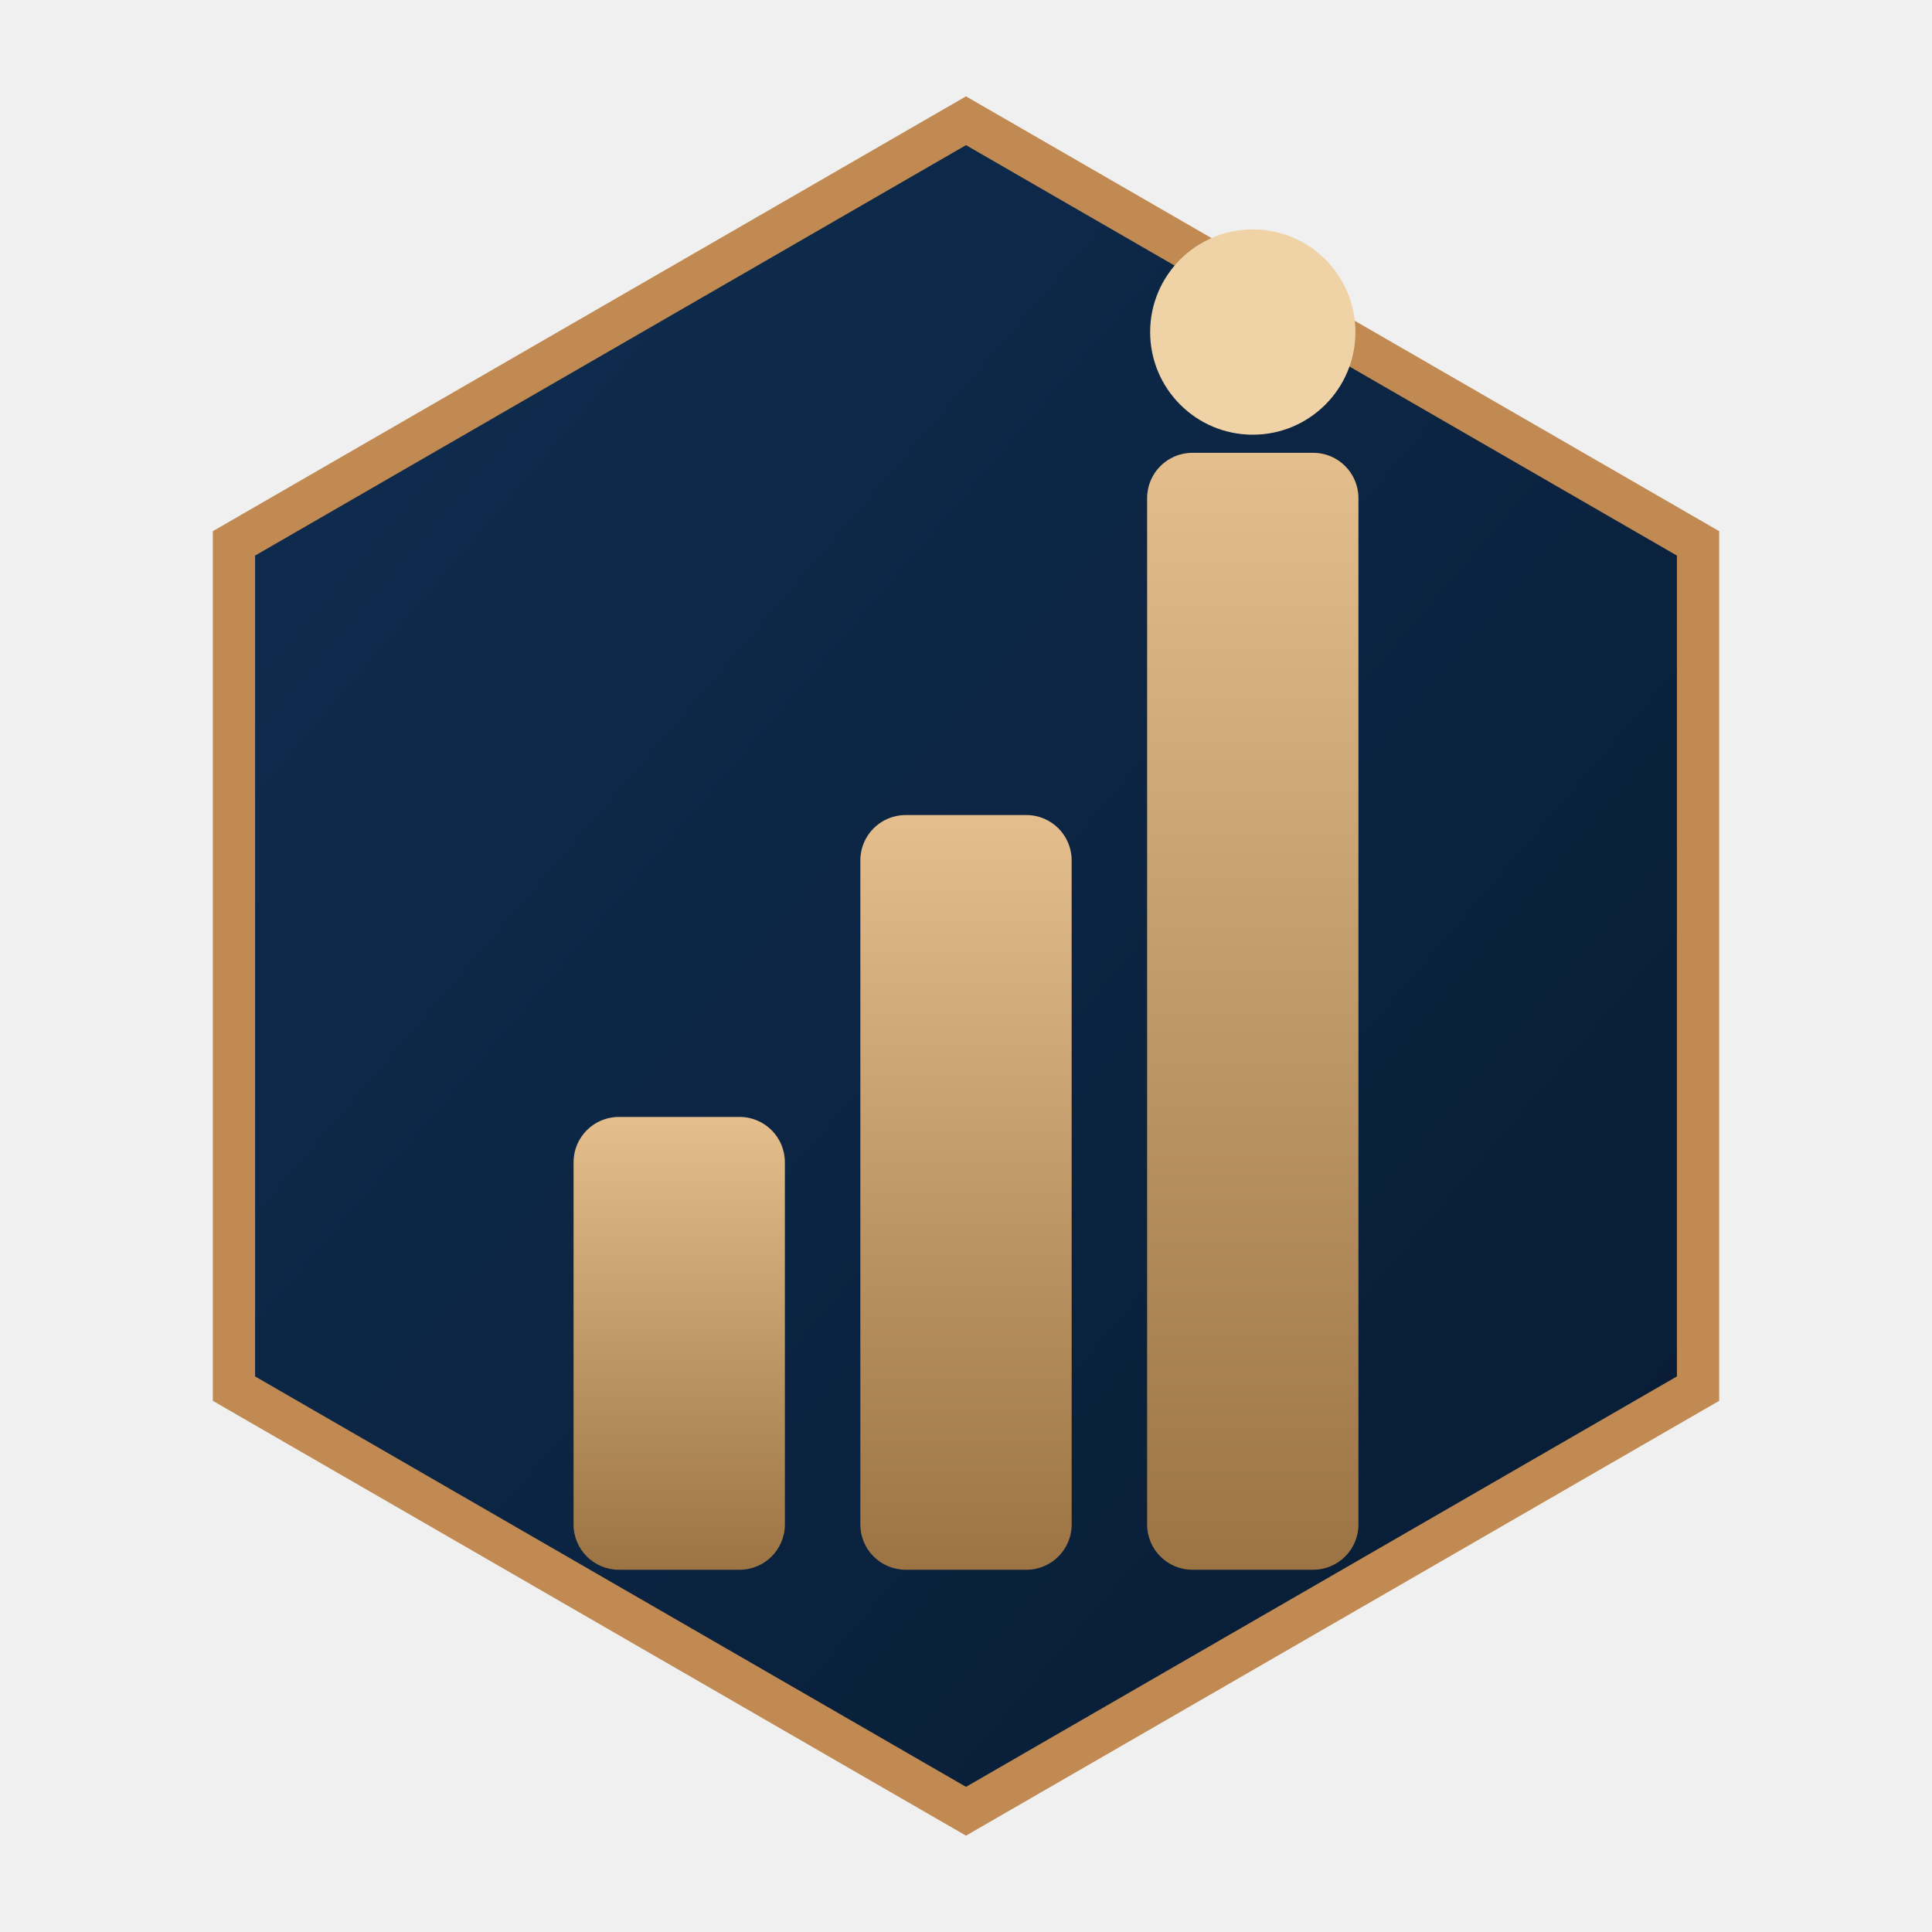
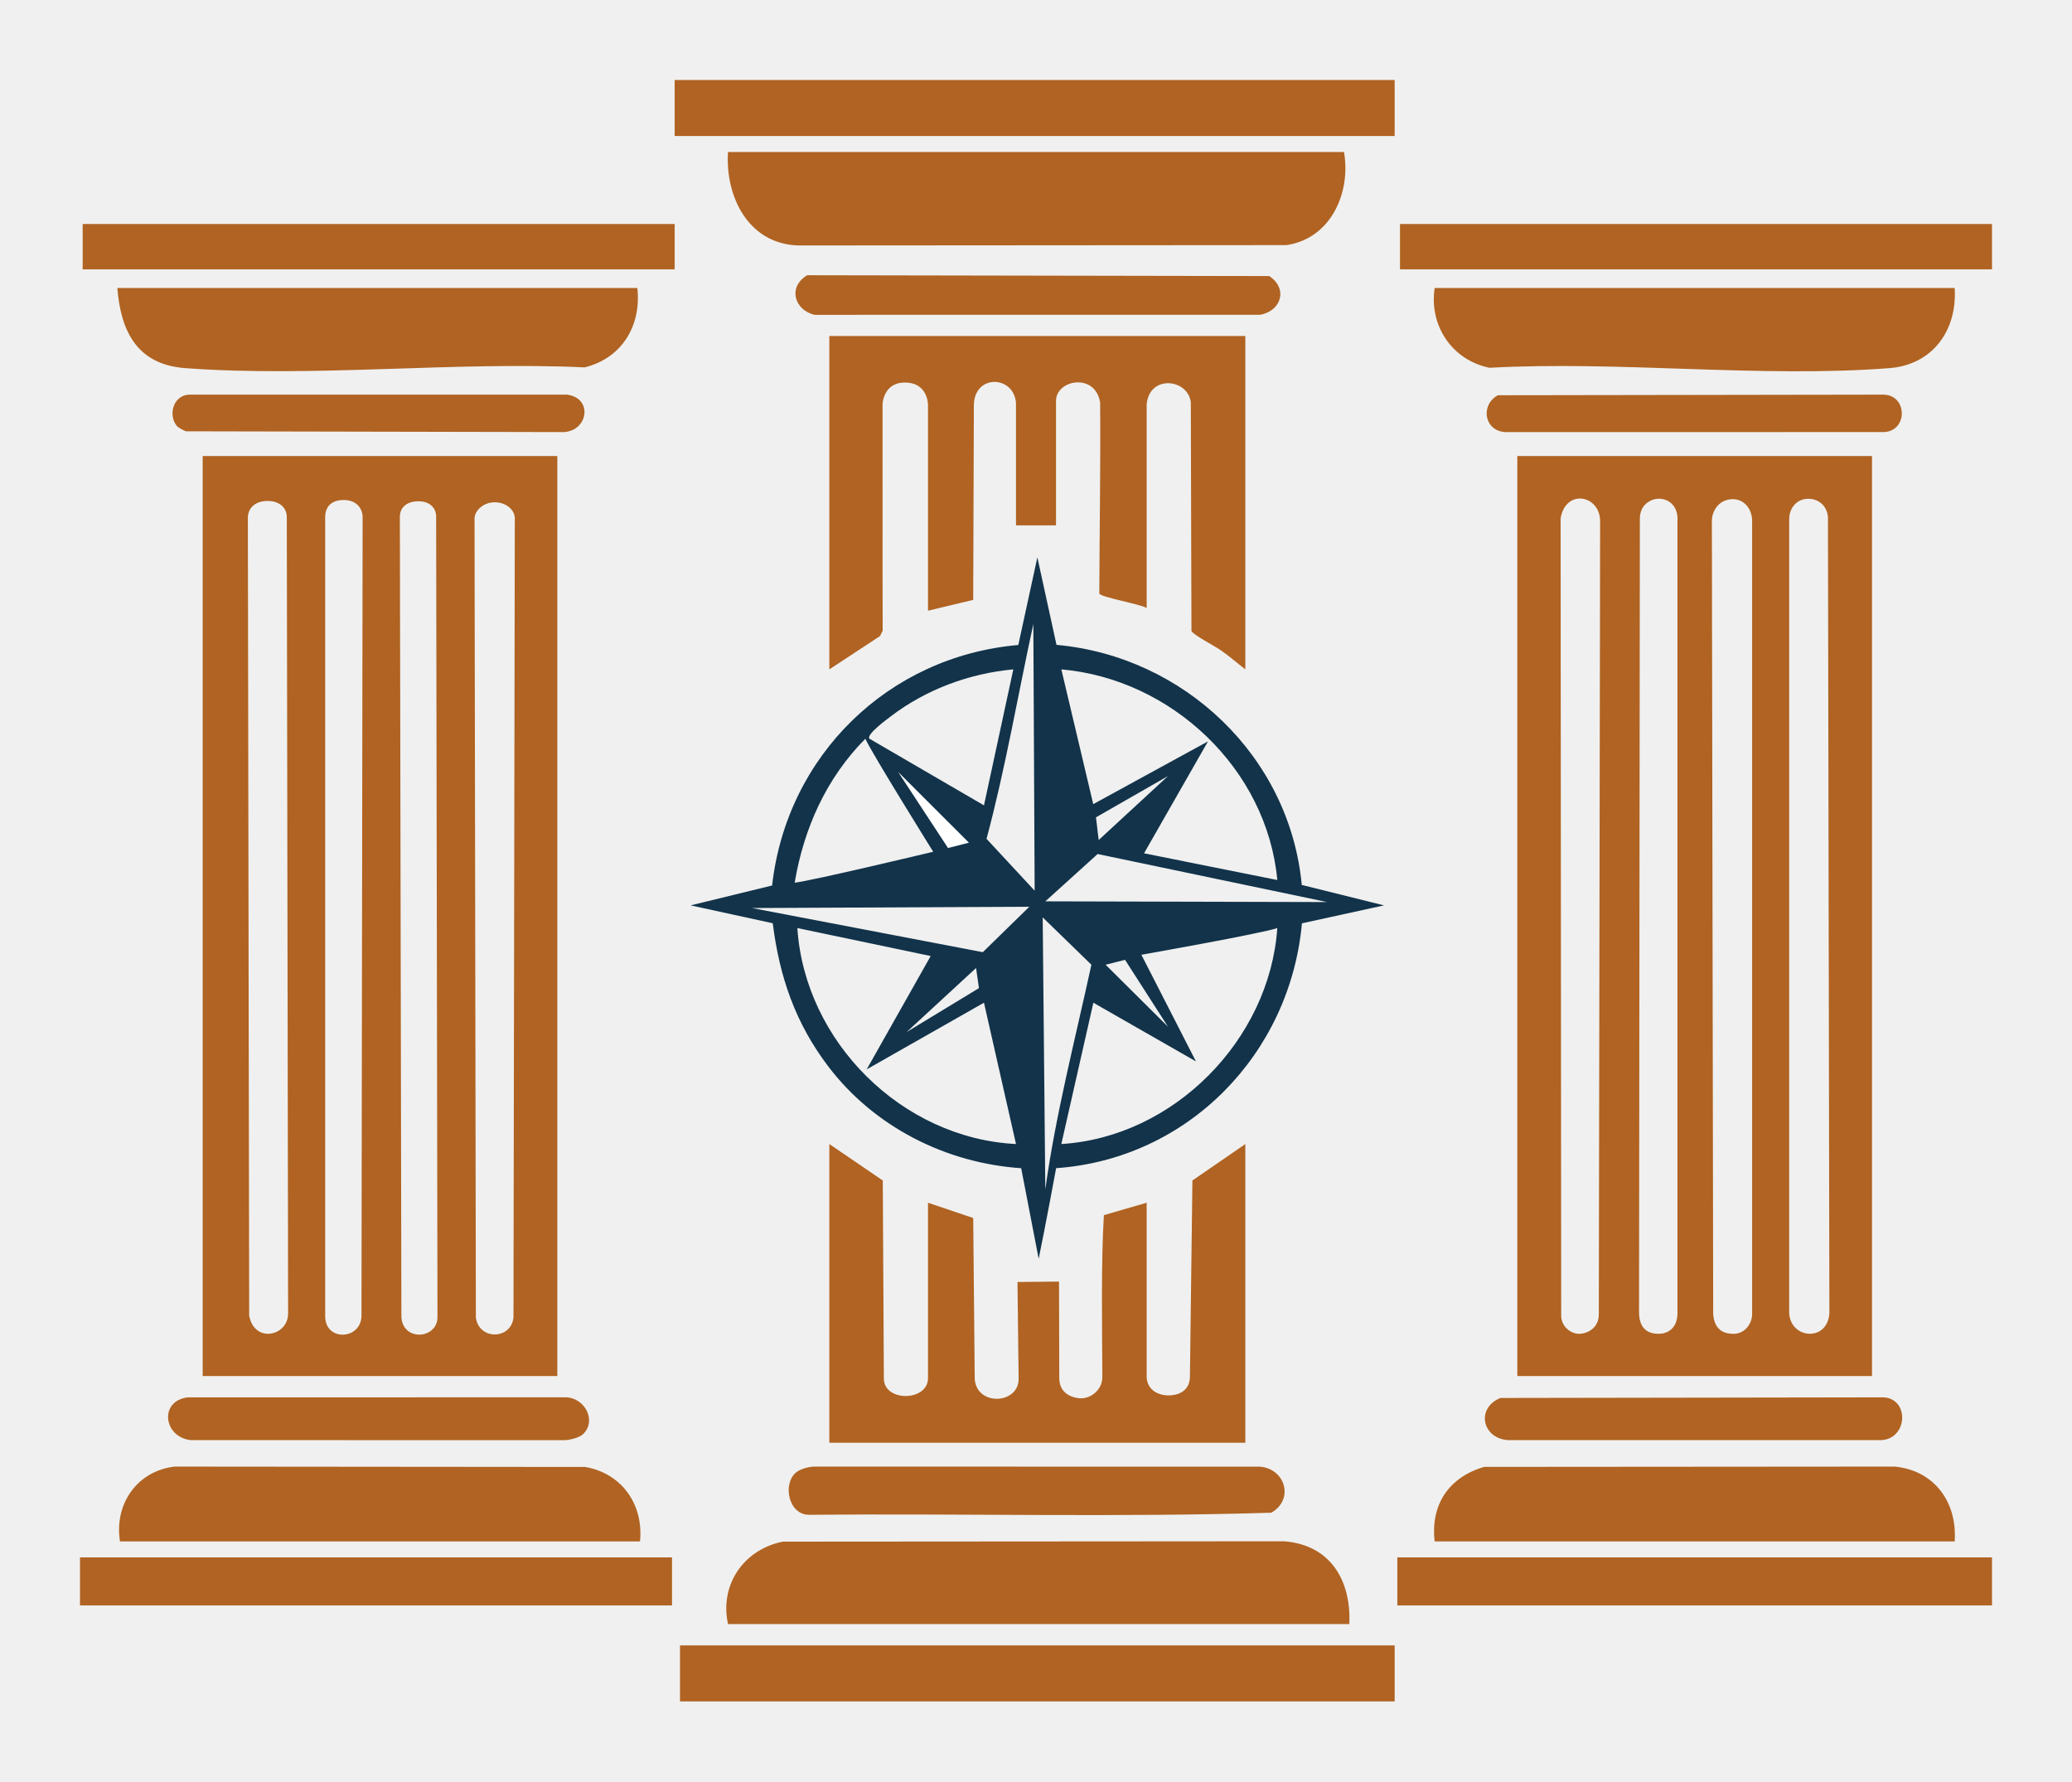
- <svg xmlns="http://www.w3.org/2000/svg" viewBox="0 0 64 64" role="img" aria-label="G.R. Master Eventos e Consultoria">
-   <defs>
-     <linearGradient id="navyGrad" x1="0%" y1="0%" x2="100%" y2="100%">
-       <stop offset="0%" stop-color="#0F2E52" />
-       <stop offset="100%" stop-color="#081B32" />
-     </linearGradient>
-     <linearGradient id="bronzeGrad" x1="0%" y1="100%" x2="0%" y2="0%">
-       <stop offset="0%" stop-color="#9C7443" />
-       <stop offset="100%" stop-color="#E4BE8D" />
-     </linearGradient>
-   </defs>
-   <polygon points="32,4 7.75,18 7.75,46 32,60 56.25,46 56.25,18" fill="url(#navyGrad)" stroke="#C08A52" stroke-width="1.4" />
-   <rect x="19" y="37" width="7" height="15" rx="1.5" fill="url(#bronzeGrad)" />
-   <rect x="28.5" y="27" width="7" height="25" rx="1.5" fill="url(#bronzeGrad)" />
-   <rect x="38" y="15" width="7" height="37" rx="1.5" fill="url(#bronzeGrad)" />
-   <circle cx="41.5" cy="11" r="3.4" fill="#EFD2A6" />
+ <svg xmlns="http://www.w3.org/2000/svg" viewBox="123.0 46.0 777.0 668.0" role="img" aria-label="G.R. Master Eventos &amp; Consultoria">
+   <path transform="matrix(1,0,0,-1,308.5029,234.3488)" d="M0 0C-4.343 0-7.556-3.247-7.556-6.098L-7.056-305.705C-5.872-314.305 6.175-314.023 7.05-305.705L7.548-5.936C7.548-3.106 4.552 0 0 0M-28.517 .385C-32.932 .385-35.581-1.906-35.555-5.506L-34.984-305.466C-34.484-314.811-21.449-313.823-21.449-305.54L-21.95-5.083C-22.131-1.553-24.954 .385-28.517 .385M-56.538 .859C-60.178 .908-63.331-.771-63.554-5.1L-63.556-305.204C-63.556-314.776-50.201-314.117-49.947-305.176L-49.52-5.267C-49.578-3.424-50.836 .781-56.538 .859M-85.019 .508C-89.966 .508-92.592-2.259-92.552-6L-92.058-304.988C-90.107-315.529-77.459-312.705-77.459-304.195L-77.95-5.507C-78.037-1.341-81.569 .508-85.019 .508M23.497-327.651H-109.503V17.349H23.497Z" fill="#b06322" />
+   <path transform="matrix(1,0,0,-1,799.7408,233.1556)" d="M0 0C-3.519-.628-5.817-3.828-5.788-7.546L-5.802-305.406C-5.064-315.028 8.489-316.016 9.281-305.366L8.742-6.699C8.254-1.476 3.845 .687 0 0M-27.239-.022C-32.357-.221-34.863-4.666-34.79-8.393L-34.295-305.663C-33.77-312.016-29.805-313.003-26.664-313.003-22.428-313.003-19.688-309.24-19.688-305.569L-19.693-8.297C-19.688-3.311-23.04 .142-27.239-.022M-55.997 .016C-58.44-.453-61.796-2.558-61.79-7.358L-62.1-305.24C-61.937-311.451-58.431-312.998-54.726-313.003-51.84-313.008-47.663-311.358-47.693-305.146L-47.695-8.299C-47.228-1.993-51.887 .806-55.997 .016M-91.514-7.264-91.295-305.71C-91.515-310.416-87.48-312.98-84.687-313.003-81.894-313.027-77.156-311.169-77.185-305.616L-76.695-8.298C-76.695 1.583-89.675 4.03-91.514-7.264M25.259-328.844H-107.741V16.156H25.259Z" fill="#b06322" />
+   <path transform="matrix(1,0,0,-1,463.0004,432.9902)" d="M0 0 27.103 16.455 26.03 24.006M97.99 1.996 81.889 27.065 74.608 25.23ZM108.476-11.015 70.011 10.987 58-42C100.105-39.437 136.076-2.976 138.994 38.985 133.024 36.914 88.017 28.963 88.017 28.963M-14.991-14.009 9.01 28.499-40.995 38.985C-38.196-3.637-1.742-39.875 40.999-42L28.991 10.991ZM51.99-59.005C55.799-31.22 63.308-2.194 69.277 25.23L51.01 42.989M45.999 46.98-58.01 46.49 28.557 29.941ZM157.651 48.732 71.61 66.749 52.001 49.001M97.999 95.98 70.991 80.504 72.007 71.992M15.505 70 23.997 69.997M-41.997 55.997C-35.865 56.629 9.955 67.596 9.955 67.596 9.955 67.596-12.892 104.243-15.5 109.971-30.133 95.221-38.568 76.385-41.997 55.997M138.994 56.995C135.11 98.724 99.272 132.388 58.003 135.983L69.967 85.451 112.995 108.985 89.017 67.018ZM39.995 135.985C23.478 134.466 7.293 128.458-5.914 118.404-7.441 117.241-15.115 111.642-13.995 110.008L28.988 84.993ZM47.994 52.995 47.5 153C41.666 126.154 37.069 99.013 29.95 72.444M56.186 145.18C103.971 140.868 143.643 103.348 148.158 55.157L179.01 47.49 148.226 40.763C143.759-8.226 105.515-47.59 56.048-51.054 56.048-51.054 51.848-73.79 49.5-85.02L42.94-51.065C14.621-49.165-12.222-35.514-29.397-12.906-41.698 3.285-47.707 20.65-50.218 40.784L-81.01 47.49-50.456 54.946C-44.983 103.609-6.948 140.885 41.864 145.126L49.012 177.983Z" fill="#12334a" />
+   <path transform="matrix(1,0,0,-1,553,274)" d="M0 0C-2.458 1.522-17.5 4.086-17.757 5.454-17.675 28.687-17.262 53.343-17.447 77.053-19.225 88.347-34 85.698-34 77.628V31H-49V76.922C-49.852 87.228-64.393 87.792-64.8 76.357L-65.05 3.047-82-1V76.148C-82 76.148-81.899 84.545-90.652 84.557-98.841 84.568-99.041 76.412-99.041 76.412-98.982 50.064-99.099 17.843-98.995-8.505L-99.988-10.512-119-23V102H37V-23C33.904-20.621 30.958-17.999 27.721-15.779 25.394-14.182 17.253-9.963 16.797-8.566L16.555 77.055C15.701 85.816 1.207 87.792 0 76.5" fill="#b06322" />
+   <path transform="matrix(1,0,0,-1,487.9535,502.734)" d="M0 0 .57-60.243C1.124-70.673 17.124-69.92 17.03-60.273 16.931-50.083 16.606-23.991 16.606-23.991L32.181-23.838 32.277-60.273C32.418-66.485 38.13-67.503 40.183-67.614 43.665-67.802 48.448-64.786 48.428-59.561 48.358-41.433 47.898-16.981 49.003 1.074L65.047 5.734V-59.766C65.242-63.943 68.689-66.591 73.536-66.52 76.289-66.48 81.124-65.249 81.265-59.711L82.204 14.076 102.047 27.734V-84.266H-53.953V27.734L-33.911 14.067-33.505-60.318C-33.323-69.167-16.57-68.791-16.953-59.766V5.734" fill="#b06322" />
+   <path transform="matrix(1,0,0,-1,627,103)" d="M0 0C2.653-15.204-4.864-32.449-21.585-34.915L-204.543-35.043C-223.268-34.53-232.06-16.905-231 0Z" fill="#b06322" />
+   <path transform="matrix(1,0,0,-1,629,655)" d="M0 0H-233C-236.198 14.664-227.192 27.981-212.412 30.912L-24.457 31.043C-7.089 29.695 .724 16.402 0 0" fill="#b06322" />
+   <path transform="matrix(1,0,0,-1,0,1024)" d="M646 927H376V948H646Z" fill="#b06322" />
+   <path transform="matrix(1,0,0,-1,0,1024)" d="M646 340H378V361H646Z" fill="#b06322" />
+   <path transform="matrix(1,0,0,-1,856,154)" d="M0 0C1.028-15.781-8.215-28.783-24.457-30.043-72.648-33.78-125.714-27.23-174.412-29.912-188.471-27.048-197.136-14.137-195 0Z" fill="#b06322" />
+   <path transform="matrix(1,0,0,-1,362,154)" d="M0 0C1.578-14.121-5.806-26.32-19.738-29.762-68.447-27.471-121.304-33.625-169.543-30.043-187.427-28.715-193.696-16.47-195 0Z" fill="#b06322" />
+   <path transform="matrix(1,0,0,-1,363,624)" d="M0 0H-195C-197.237 13.917-188.662 26.391-174.553 28.053L-20.585 27.915C-6.808 25.56 1.399 13.802 0 0" fill="#b06322" />
+   <path transform="matrix(1,0,0,-1,661,624)" d="M0 0C-1.601 13.795 5.356 24.108 18.561 27.939L172.555 28.055C187.465 26.57 196.031 14.631 195 0Z" fill="#b06322" />
+   <path transform="matrix(1,0,0,-1,0,1024)" d="M870 376H647V394H870Z" fill="#b06322" />
+   <path transform="matrix(1,0,0,-1,0,1024)" d="M375 376H153V394H375Z" fill="#b06322" />
+   <path transform="matrix(1,0,0,-1,0,1024)" d="M376 877H154V894H376Z" fill="#b06322" />
+   <path transform="matrix(1,0,0,-1,0,1024)" d="M870 877H648V894H870Z" fill="#b06322" />
+   <path transform="matrix(1,0,0,-1,421.3151,598.32)" d="M0 0C1.601 1.465 4.924 2.348 7.134 2.373L174.209 2.344C183.809 1.477 187.004-10.032 178.425-14.92 120.885-16.698 62.879-15.154 5.163-15.702-2.562-15.768-4.878-4.464 0 0" fill="#b06322" />
+   <path transform="matrix(1,0,0,-1,425.7101,149.2101)" d="M0 0 173.268-.312C180.331-4.984 177.84-13.387 169.834-14.834L2.737-14.843C-4.884-13.034-7.35-4.339 0 0" fill="#b06322" />
+   <path transform="matrix(1,0,0,-1,341.7196,583.7193)" d="M0 0C-1.347-1.353-5.161-2.32-7.169-2.334L-147.242-2.303C-157.491-1.102-159.111 12.484-148.241 13.741L-6.197 13.742C.569 13.333 5.098 5.121 0 0" fill="#b06322" />
+   <path transform="matrix(1,0,0,-1,685.7137,570.2138)" d="M0 0 143.805 .232C153.431-.535 152.609-15.301 142.809-15.809L2.763-15.81C-7.043-15.11-9.241-3.628 0 0" fill="#b06322" />
+   <path transform="matrix(1,0,0,-1,684.71,194.2107)" d="M0 0 144.809 .229C153.71-.176 153.654-13.438 144.809-13.808L2.767-13.812C-5.177-13.402-6.667-3.608 0 0" fill="#b06322" />
+   <path transform="matrix(1,0,0,-1,189.3001,205.7112)" d="M0 0C-3.49 4.329-1.122 11.979 5.177 11.734L146.219 11.73C156.074 10.585 154.365-1.719 145.223-2.312L3.446-2.02C2.766-1.868 .417-.518 0 0" fill="#b06322" />
+   <path transform="matrix(1,0,0,-1,486.3483,361.9977)" d="M0 0-7.843-1.992-26.54 26.517" fill="#ffffff" />
</svg>
